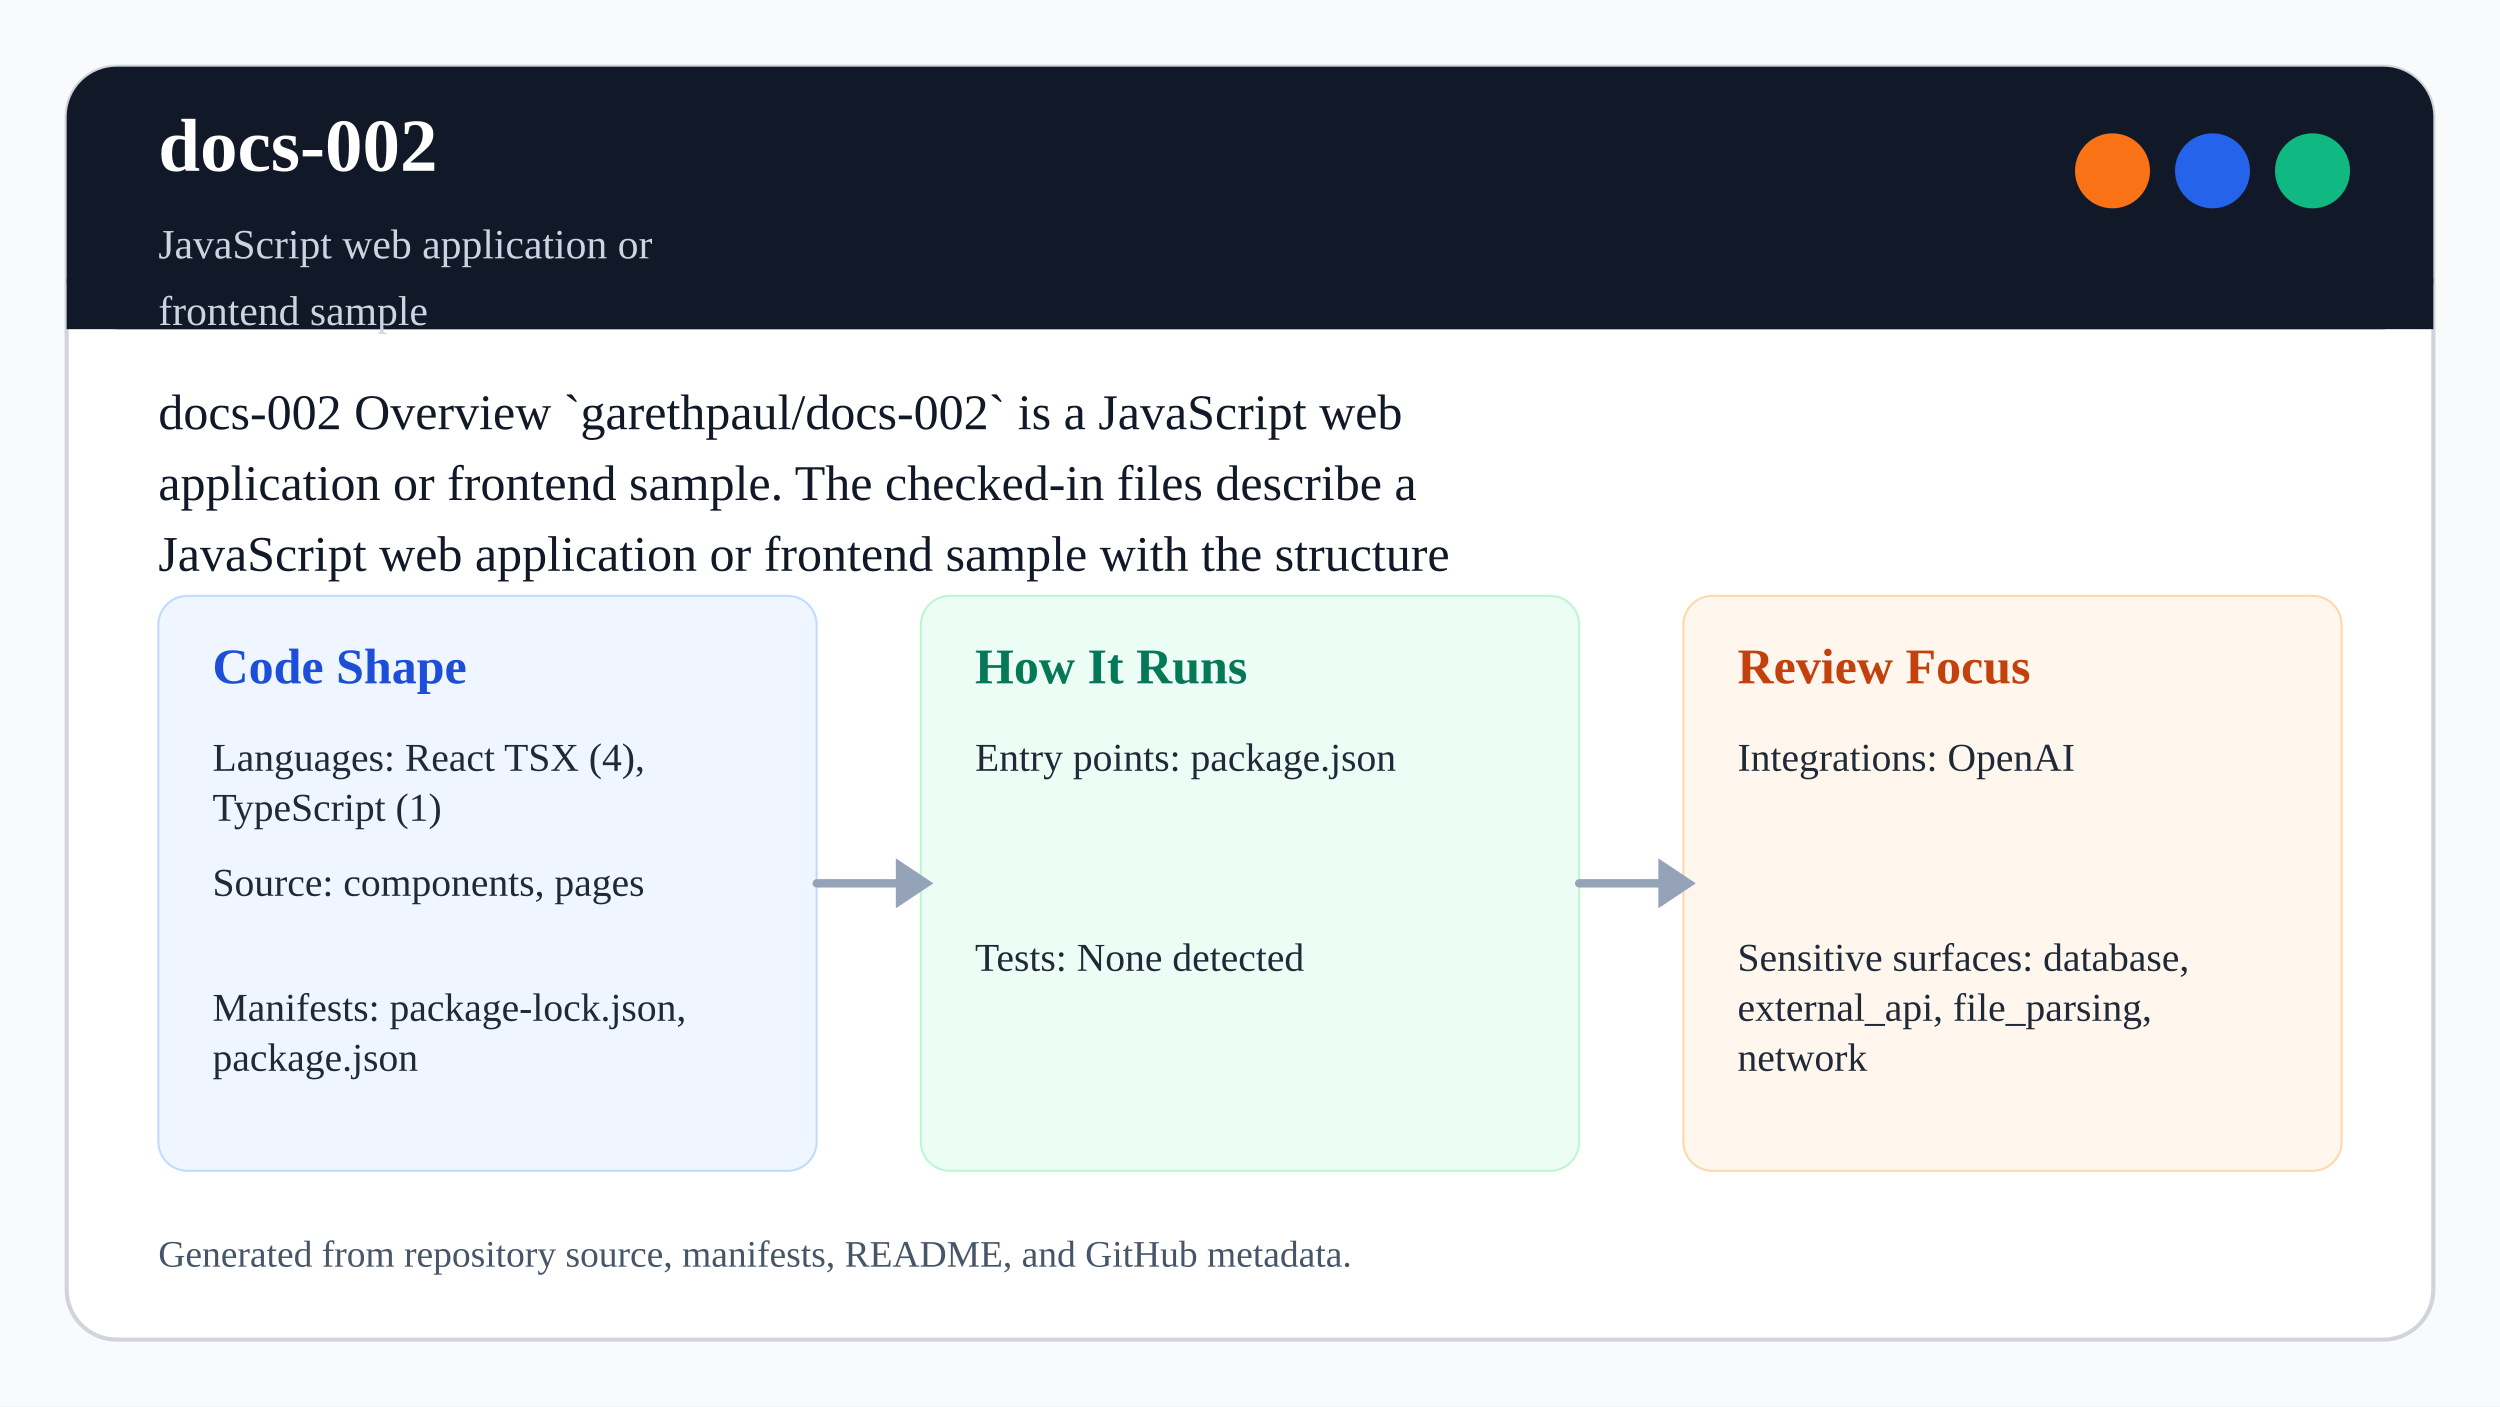
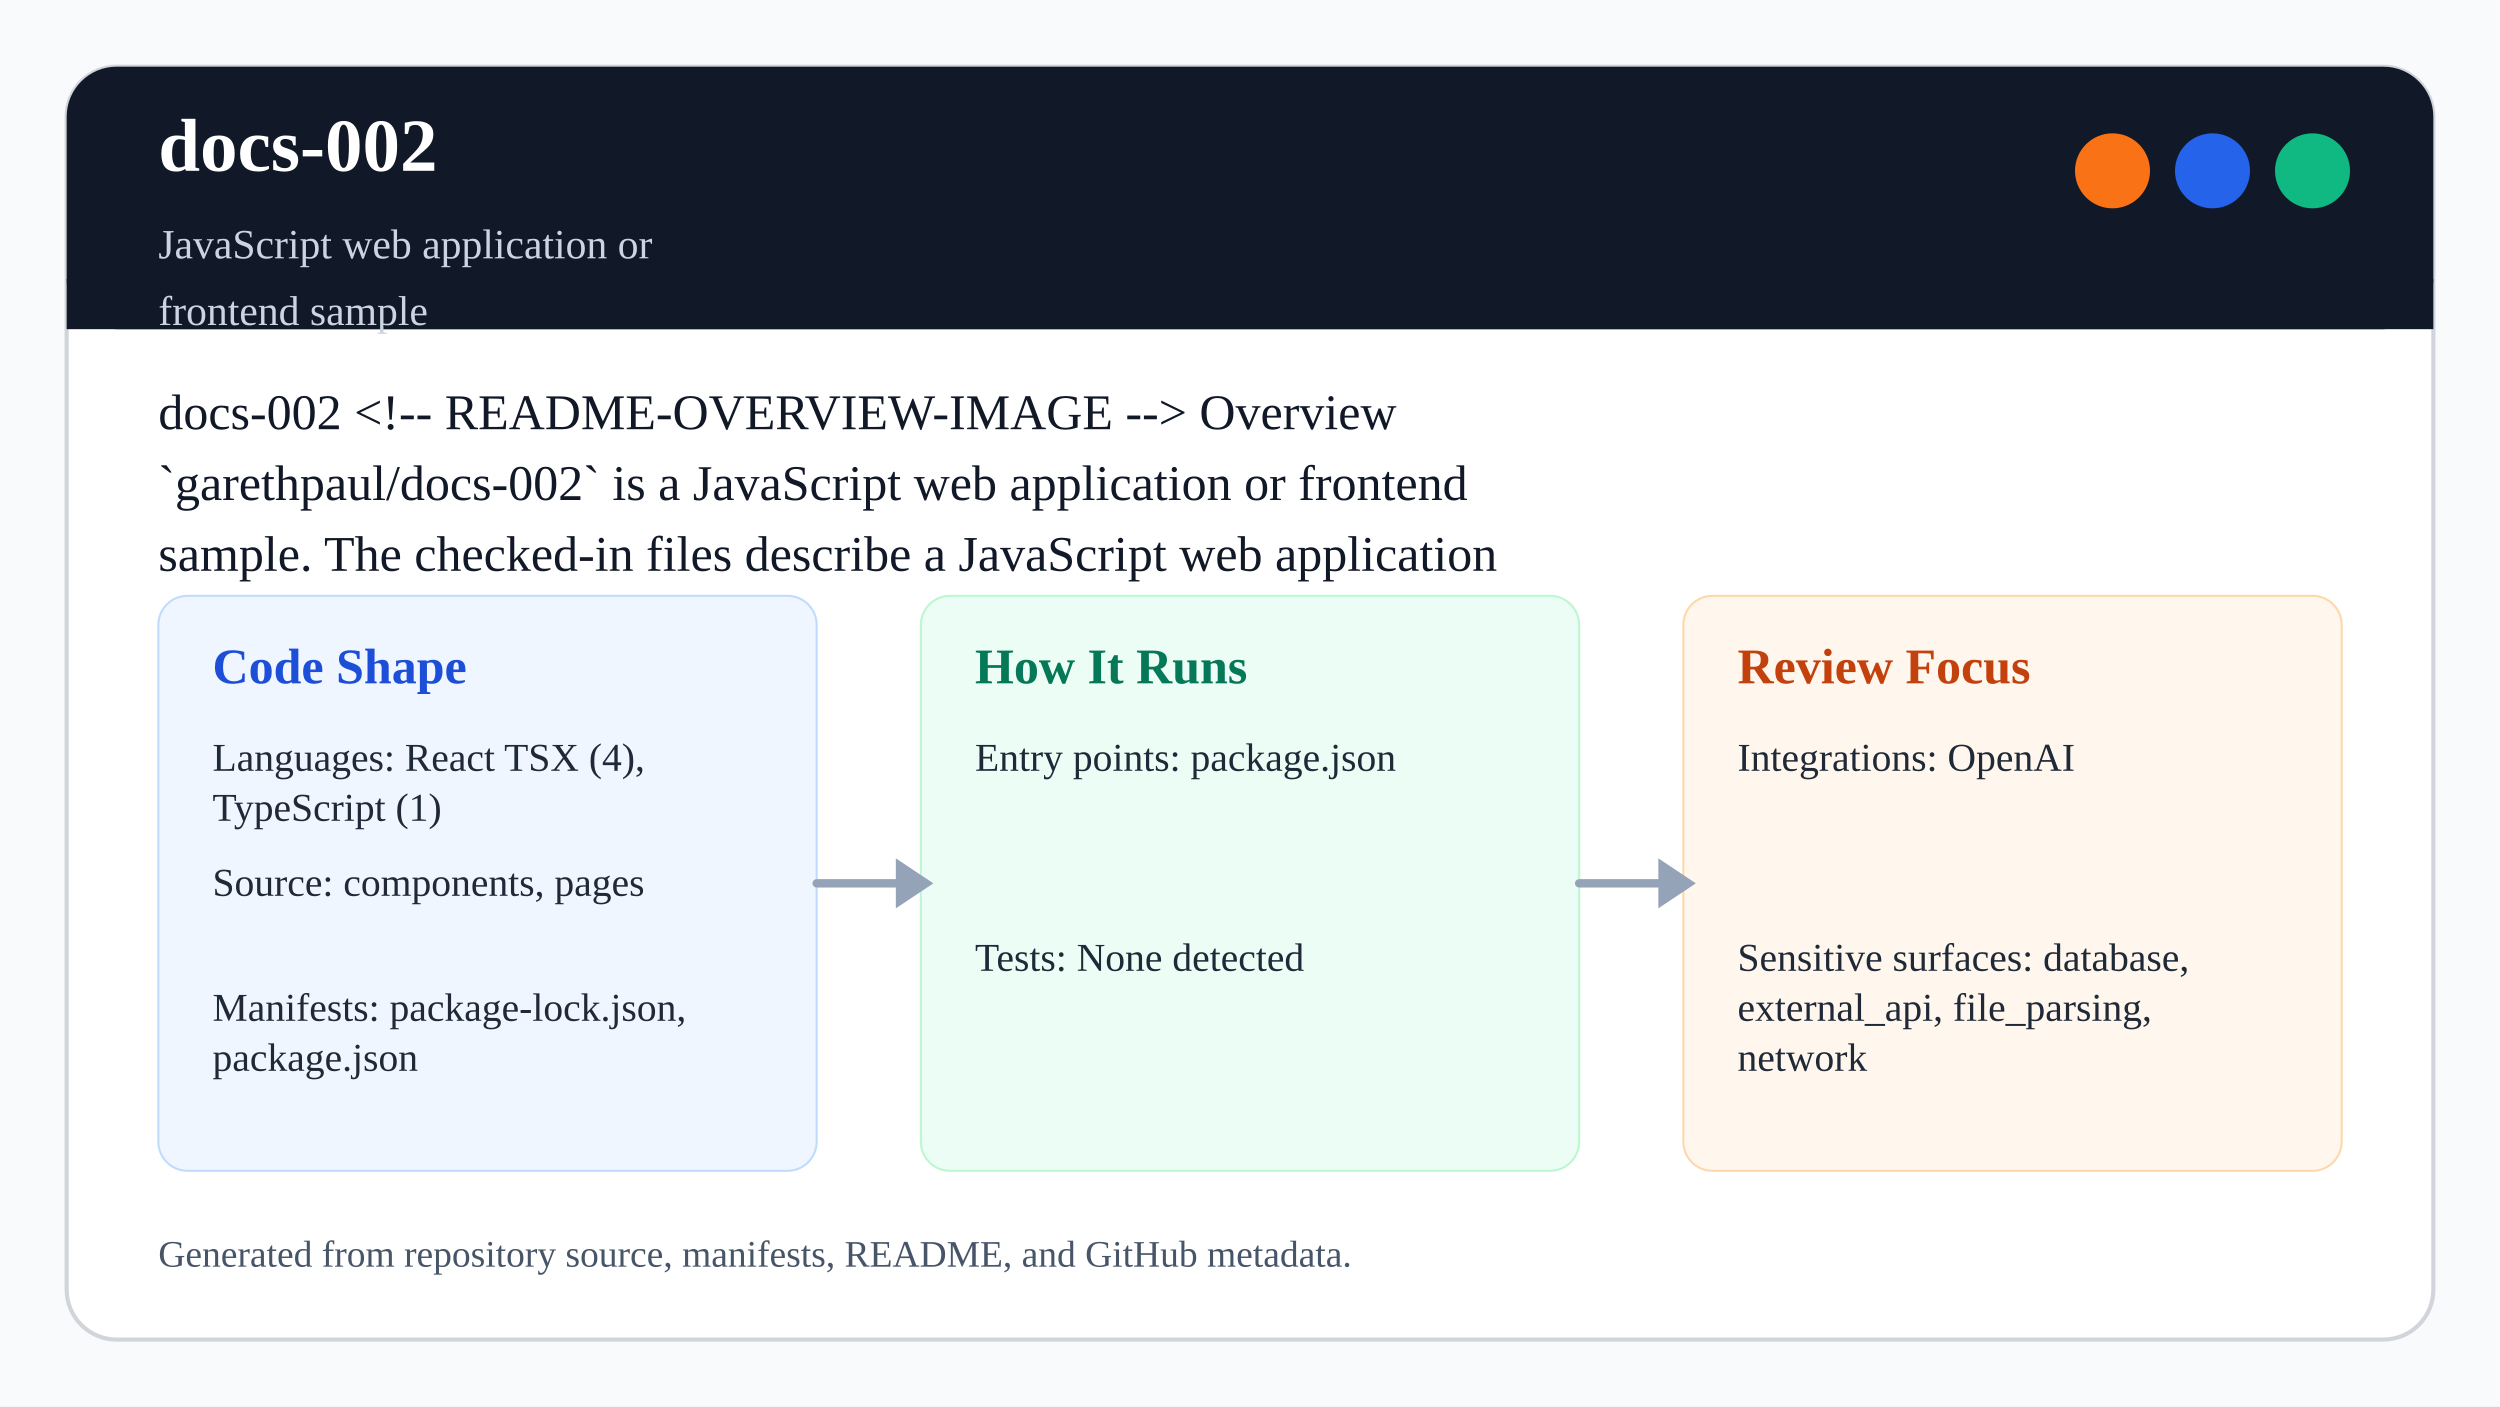
<svg xmlns="http://www.w3.org/2000/svg" width="1200" height="675" viewBox="0 0 1200 675" role="img" aria-labelledby="title desc">
  <rect width="1200" height="675" fill="#f8fafc" />
  <rect x="32" y="32" width="1136" height="611" rx="24" fill="#ffffff" stroke="#d1d5db" stroke-width="2" />
  <rect x="32" y="32" width="1136" height="126" rx="24" fill="#111827" />
  <path d="M32 134h1136v24H32z" fill="#111827" />
  <circle cx="1062" cy="82" r="18" fill="#2563eb" />
  <circle cx="1110" cy="82" r="18" fill="#10b981" />
  <circle cx="1014" cy="82" r="18" fill="#f97316" />
  <text x="76" y="82" font-size="36" fill="#ffffff" font-weight="700">docs-002</text>
  <text x="76" y="124" font-size="20" fill="#cbd5e1">JavaScript web application or</text>
  <text x="76" y="156" font-size="20" fill="#cbd5e1">frontend sample</text>
-   <text x="76" y="206" font-size="24" fill="#111827">docs-002 Overview `garethpaul/docs-002` is a JavaScript web</text>
-   <text x="76" y="240" font-size="24" fill="#111827">application or frontend sample. The checked-in files describe a</text>
-   <text x="76" y="274" font-size="24" fill="#111827">JavaScript web application or frontend sample with the structure</text>
+   <text x="76" y="206" font-size="24" fill="#111827">docs-002 &lt;!-- README-OVERVIEW-IMAGE --&gt; Overview</text>
+   <text x="76" y="240" font-size="24" fill="#111827">`garethpaul/docs-002` is a JavaScript web application or frontend</text>
+   <text x="76" y="274" font-size="24" fill="#111827">sample. The checked-in files describe a JavaScript web application</text>
  <rect x="76" y="286" width="316" height="276" rx="14" fill="#eff6ff" stroke="#bfdbfe" />
  <text x="102" y="328" font-size="24" font-weight="700" fill="#1d4ed8">Code Shape</text>
  <text x="102" y="370" font-size="19" fill="#1f2937">Languages: React TSX (4),</text>
  <text x="102" y="394" font-size="19" fill="#1f2937">TypeScript (1)</text>
  <text x="102" y="430" font-size="19" fill="#1f2937">Source: components, pages</text>
  <text x="102" y="490" font-size="19" fill="#1f2937">Manifests: package-lock.json,</text>
  <text x="102" y="514" font-size="19" fill="#1f2937">package.json</text>
  <rect x="442" y="286" width="316" height="276" rx="14" fill="#ecfdf5" stroke="#bbf7d0" />
  <text x="468" y="328" font-size="24" font-weight="700" fill="#047857">How It Runs</text>
  <text x="468" y="370" font-size="19" fill="#1f2937">Entry points: package.json</text>
  <text x="468" y="466" font-size="19" fill="#1f2937">Tests: None detected</text>
  <rect x="808" y="286" width="316" height="276" rx="14" fill="#fff7ed" stroke="#fed7aa" />
  <text x="834" y="328" font-size="24" font-weight="700" fill="#c2410c">Review Focus</text>
  <text x="834" y="370" font-size="19" fill="#1f2937">Integrations: OpenAI</text>
  <text x="834" y="466" font-size="19" fill="#1f2937">Sensitive surfaces: database,</text>
  <text x="834" y="490" font-size="19" fill="#1f2937">external_api, file_parsing,</text>
  <text x="834" y="514" font-size="19" fill="#1f2937">network</text>
  <path d="M392 424h50" stroke="#94a3b8" stroke-width="4" stroke-linecap="round" />
  <path d="M430 412l18 12-18 12z" fill="#94a3b8" />
  <path d="M758 424h50" stroke="#94a3b8" stroke-width="4" stroke-linecap="round" />
  <path d="M796 412l18 12-18 12z" fill="#94a3b8" />
  <text x="76" y="608" font-size="18" fill="#475569">Generated from repository source, manifests, README, and GitHub metadata.</text>
</svg>
